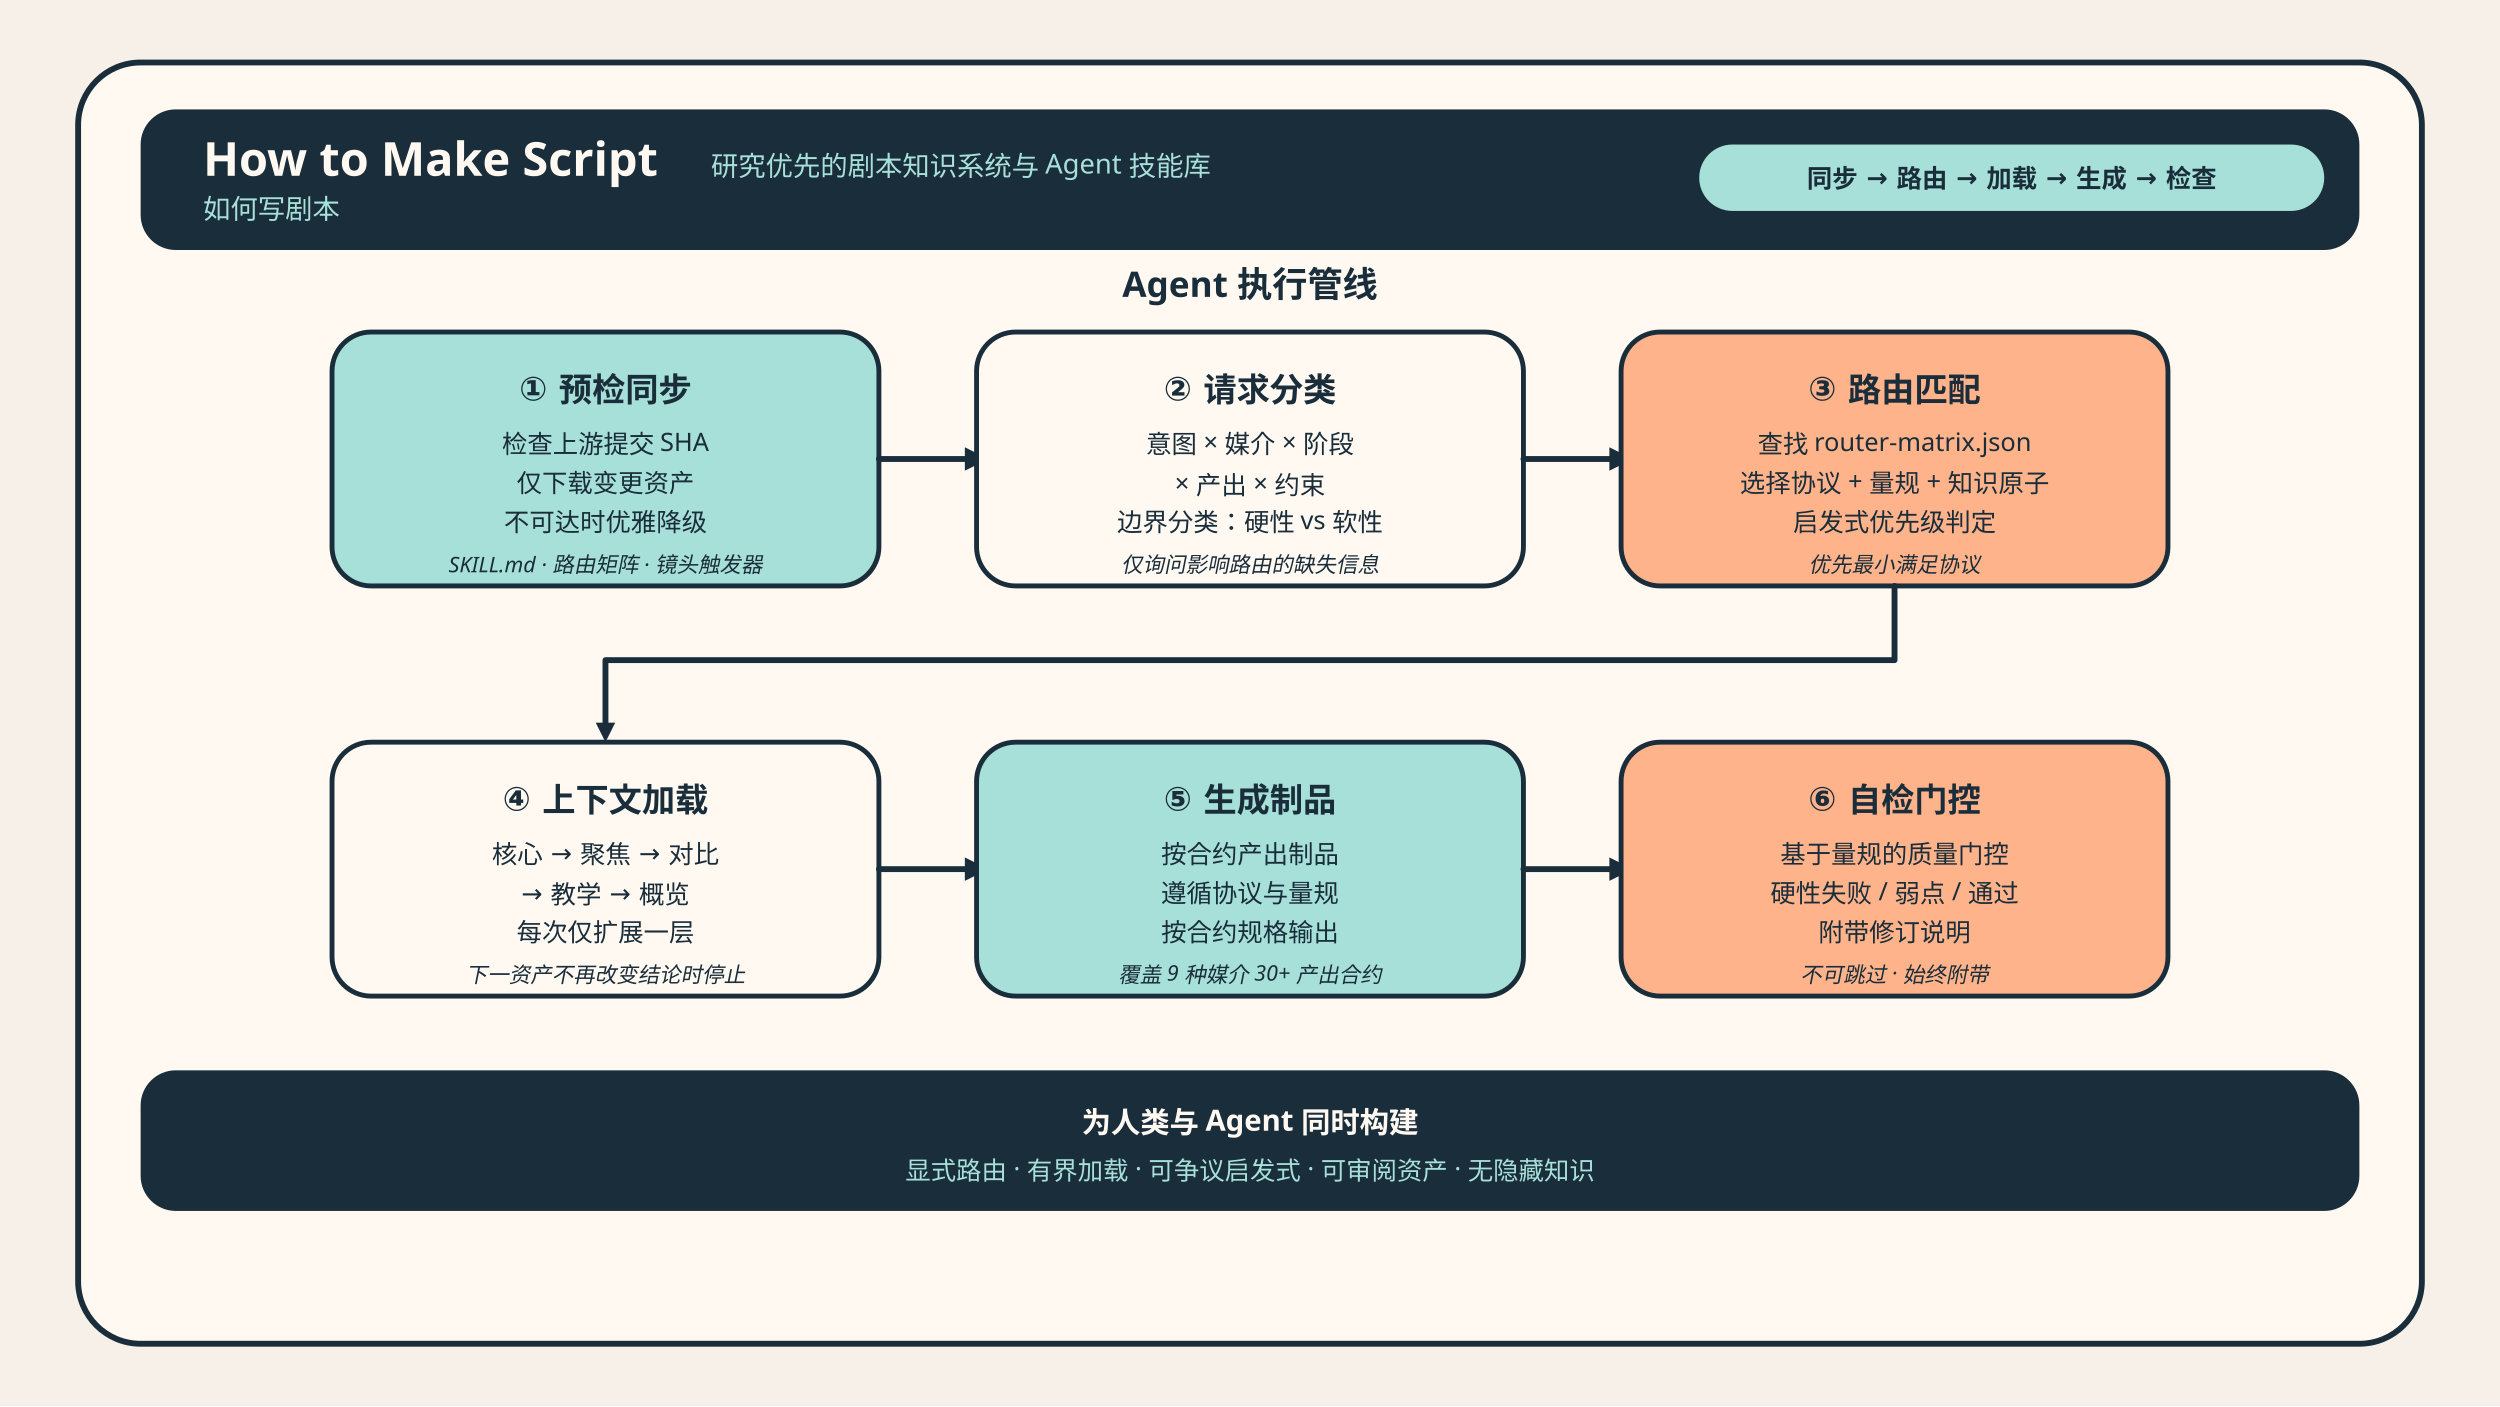
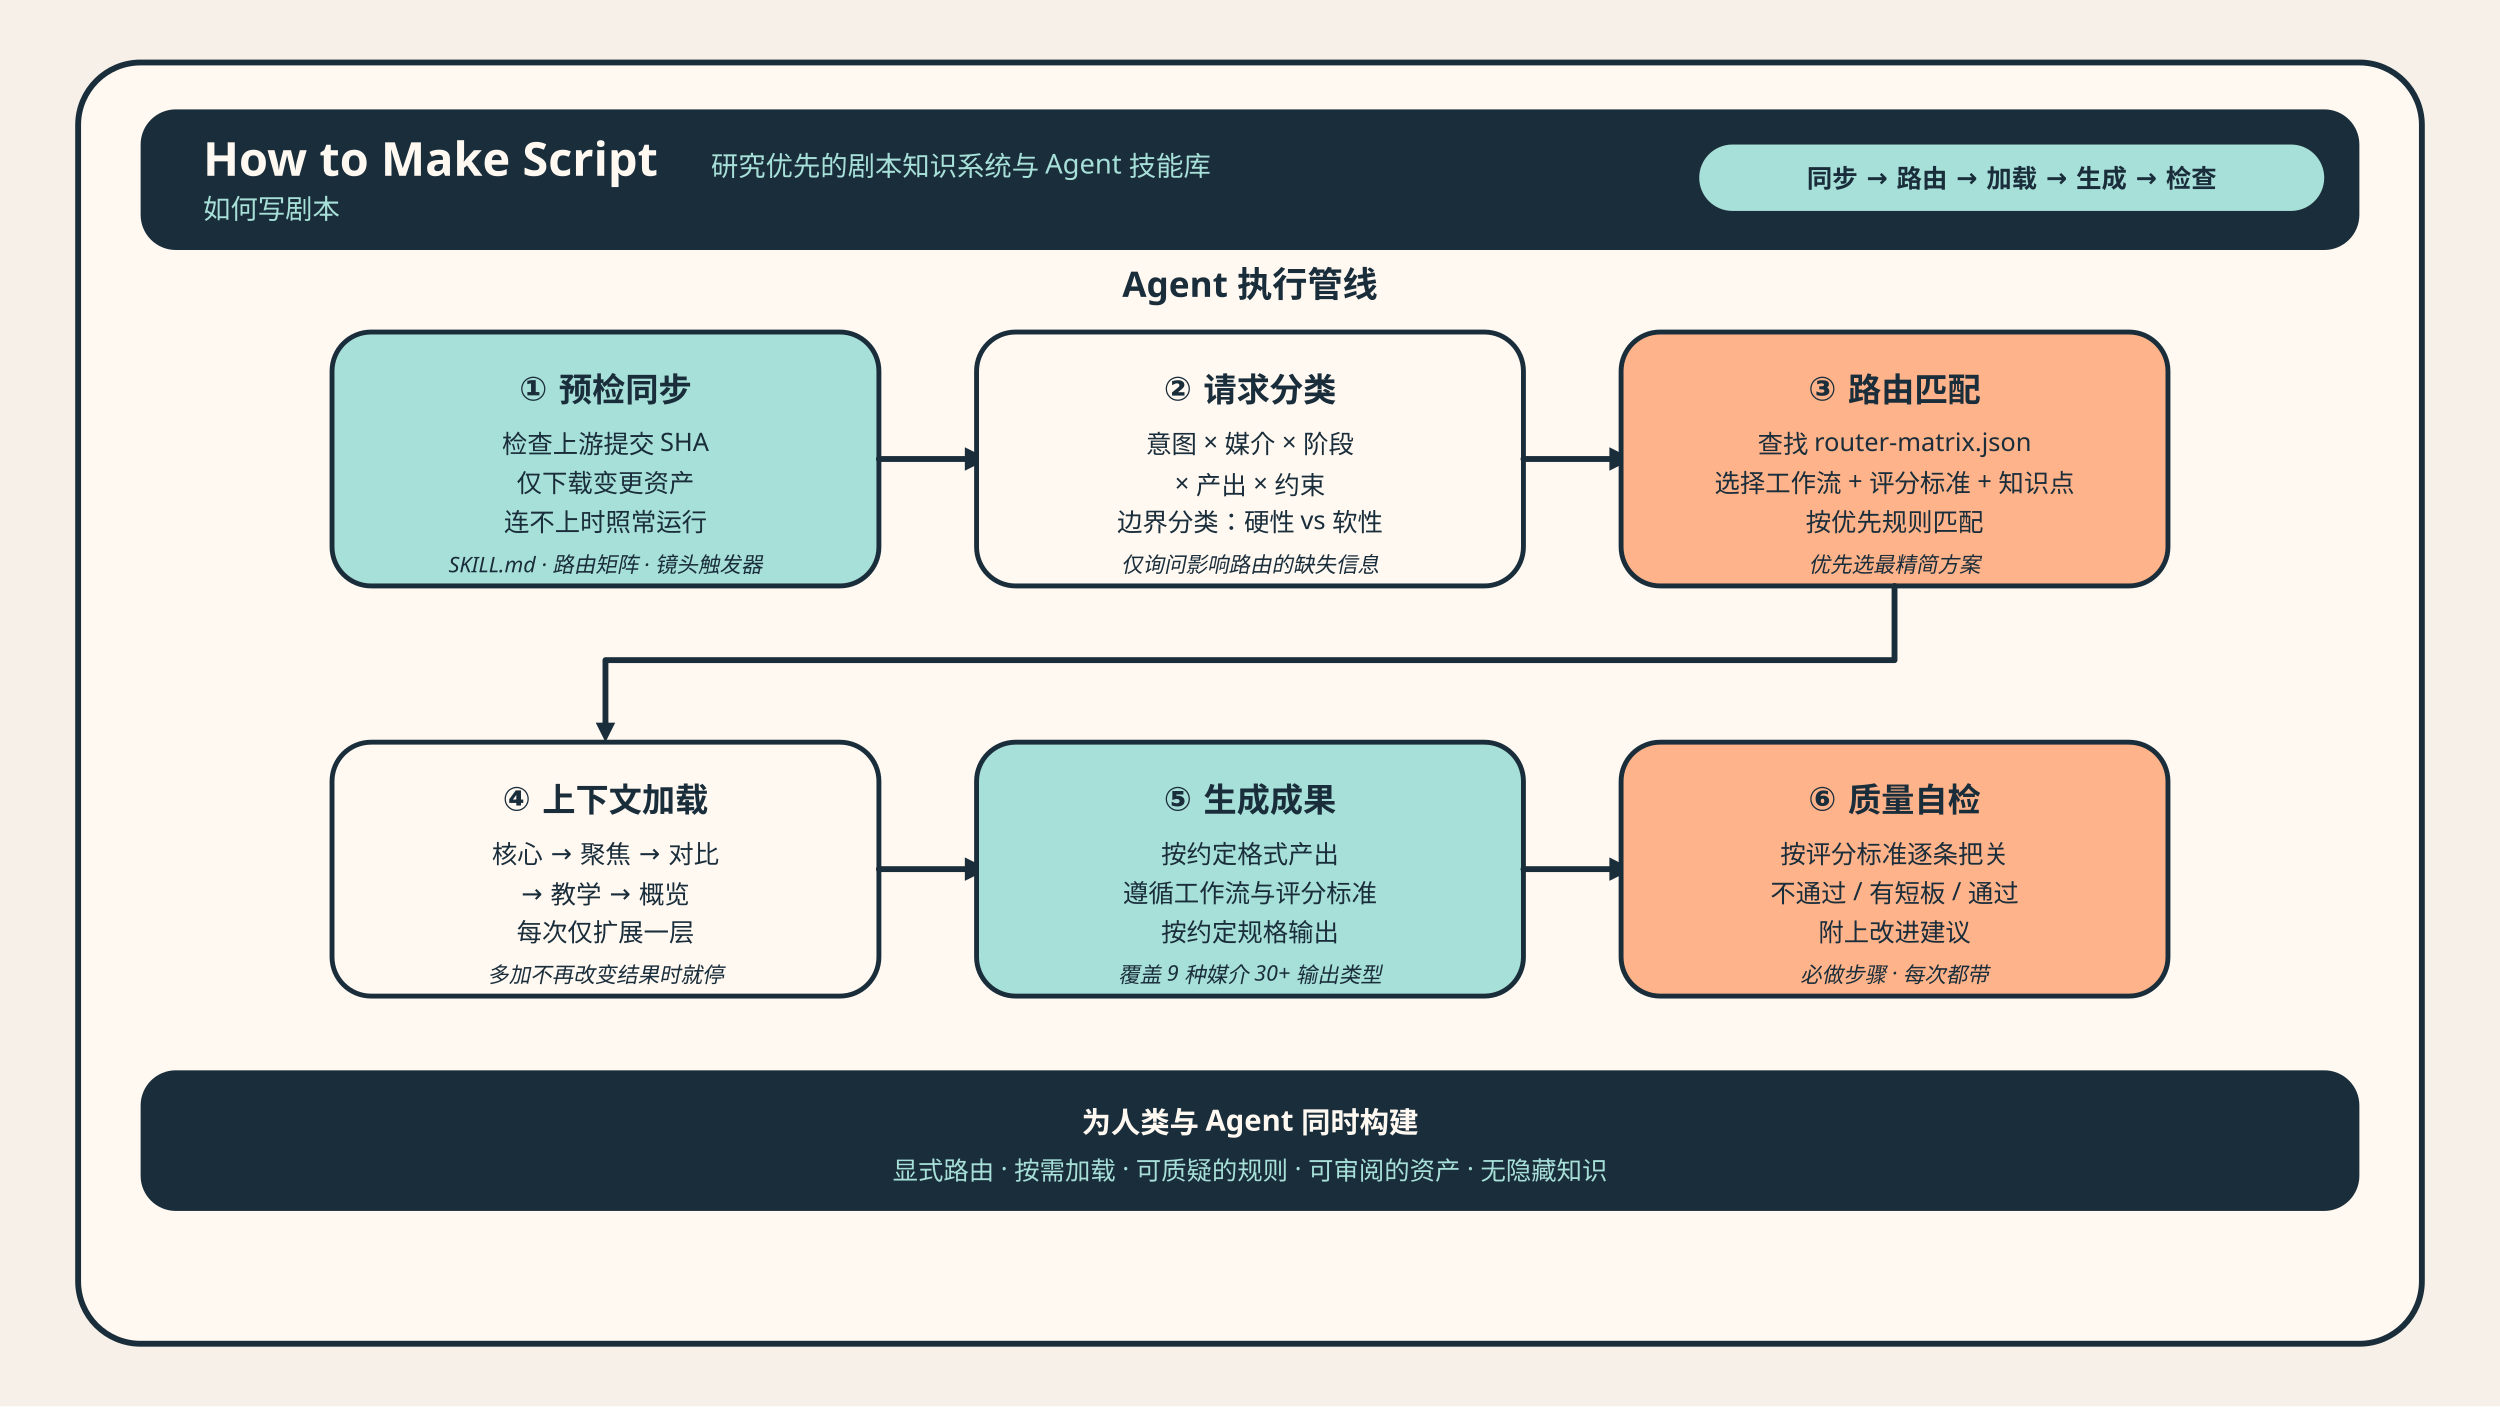
<svg xmlns="http://www.w3.org/2000/svg" width="1280" height="720" viewBox="0 0 1280 720" fill="none">
  <rect width="1280" height="720" fill="#F6F0E8" />
  <rect x="40" y="32" width="1200" height="656" rx="32" fill="#FFF9F2" stroke="#1A2D3A" stroke-width="3" />
  <rect x="72" y="56" width="1136" height="72" rx="18" fill="#1A2D3A" />
  <text x="104" y="90" fill="#FFF9F2" font-family="system-ui, sans-serif" font-size="24" font-weight="700">How to Make Script</text>
  <text x="104" y="112" fill="#A7E0D9" font-family="system-ui, sans-serif" font-size="14">如何写剧本</text>
  <text x="364" y="90" fill="#A7E0D9" font-family="system-ui, sans-serif" font-size="14">研究优先的剧本知识系统与 Agent 技能库</text>
  <rect x="870" y="74" width="320" height="34" rx="17" fill="#A7E0D9" />
  <text x="1030" y="96" fill="#1A2D3A" font-family="system-ui, sans-serif" font-size="13" font-weight="700" text-anchor="middle">同步 → 路由 → 加载 → 生成 → 检查</text>
  <text x="640" y="152" fill="#1A2D3A" font-family="system-ui, sans-serif" font-size="18" font-weight="700" text-anchor="middle">Agent 执行管线</text>
  <rect x="170" y="170" width="280" height="130" rx="20" fill="#A7E0D9" stroke="#1A2D3A" stroke-width="2.5" />
  <text x="310" y="205" fill="#1A2D3A" font-family="system-ui, sans-serif" font-size="17" font-weight="700" text-anchor="middle">① 预检同步</text>
  <text x="310" y="232" fill="#1A2D3A" font-family="system-ui, sans-serif" font-size="13" text-anchor="middle">检查上游提交 SHA</text>
  <text x="310" y="252" fill="#1A2D3A" font-family="system-ui, sans-serif" font-size="13" text-anchor="middle">仅下载变更资产</text>
-   <text x="310" y="272" fill="#1A2D3A" font-family="system-ui, sans-serif" font-size="13" text-anchor="middle">不可达时优雅降级</text>
+   <text x="310" y="272" fill="#1A2D3A" font-family="system-ui, sans-serif" font-size="13" text-anchor="middle">连不上时照常运行</text>
  <text x="310" y="293" fill="#1A2D3A" font-family="system-ui, sans-serif" font-size="11" text-anchor="middle" font-style="italic">SKILL.md · 路由矩阵 · 镜头触发器</text>
  <line x1="450" y1="235" x2="496" y2="235" stroke="#1A2D3A" stroke-width="3" stroke-linecap="round" />
  <polygon points="494,229 506,235 494,241" fill="#1A2D3A" />
  <rect x="500" y="170" width="280" height="130" rx="20" fill="#FFF9F2" stroke="#1A2D3A" stroke-width="2.5" />
  <text x="640" y="205" fill="#1A2D3A" font-family="system-ui, sans-serif" font-size="17" font-weight="700" text-anchor="middle">② 请求分类</text>
  <text x="640" y="232" fill="#1A2D3A" font-family="system-ui, sans-serif" font-size="13" text-anchor="middle">意图 × 媒介 × 阶段</text>
  <text x="640" y="252" fill="#1A2D3A" font-family="system-ui, sans-serif" font-size="13" text-anchor="middle">× 产出 × 约束</text>
  <text x="640" y="272" fill="#1A2D3A" font-family="system-ui, sans-serif" font-size="13" text-anchor="middle">边界分类：硬性 vs 软性</text>
  <text x="640" y="293" fill="#1A2D3A" font-family="system-ui, sans-serif" font-size="11" text-anchor="middle" font-style="italic">仅询问影响路由的缺失信息</text>
  <line x1="780" y1="235" x2="826" y2="235" stroke="#1A2D3A" stroke-width="3" stroke-linecap="round" />
  <polygon points="824,229 836,235 824,241" fill="#1A2D3A" />
  <rect x="830" y="170" width="280" height="130" rx="20" fill="#FFB38A" stroke="#1A2D3A" stroke-width="2.5" />
  <text x="970" y="205" fill="#1A2D3A" font-family="system-ui, sans-serif" font-size="17" font-weight="700" text-anchor="middle">③ 路由匹配</text>
  <text x="970" y="232" fill="#1A2D3A" font-family="system-ui, sans-serif" font-size="13" text-anchor="middle">查找 router-matrix.json</text>
-   <text x="970" y="252" fill="#1A2D3A" font-family="system-ui, sans-serif" font-size="13" text-anchor="middle">选择协议 + 量规 + 知识原子</text>
-   <text x="970" y="272" fill="#1A2D3A" font-family="system-ui, sans-serif" font-size="13" text-anchor="middle">启发式优先级判定</text>
-   <text x="970" y="293" fill="#1A2D3A" font-family="system-ui, sans-serif" font-size="11" text-anchor="middle" font-style="italic">优先最小满足协议</text>
+   <text x="970" y="252" fill="#1A2D3A" font-family="system-ui, sans-serif" font-size="13" text-anchor="middle">选择工作流 + 评分标准 + 知识点</text>
+   <text x="970" y="272" fill="#1A2D3A" font-family="system-ui, sans-serif" font-size="13" text-anchor="middle">按优先规则匹配</text>
+   <text x="970" y="293" fill="#1A2D3A" font-family="system-ui, sans-serif" font-size="11" text-anchor="middle" font-style="italic">优先选最精简方案</text>
  <path d="M970 300 L970 338 L310 338 L310 372" stroke="#1A2D3A" stroke-width="3" stroke-linecap="round" stroke-linejoin="round" fill="none" />
  <polygon points="305,370 310,380 315,370" fill="#1A2D3A" />
  <rect x="170" y="380" width="280" height="130" rx="20" fill="#FFF9F2" stroke="#1A2D3A" stroke-width="2.5" />
  <text x="310" y="415" fill="#1A2D3A" font-family="system-ui, sans-serif" font-size="17" font-weight="700" text-anchor="middle">④ 上下文加载</text>
  <text x="310" y="442" fill="#1A2D3A" font-family="system-ui, sans-serif" font-size="13" text-anchor="middle">核心 → 聚焦 → 对比</text>
  <text x="310" y="462" fill="#1A2D3A" font-family="system-ui, sans-serif" font-size="13" text-anchor="middle">→ 教学 → 概览</text>
  <text x="310" y="482" fill="#1A2D3A" font-family="system-ui, sans-serif" font-size="13" text-anchor="middle">每次仅扩展一层</text>
-   <text x="310" y="503" fill="#1A2D3A" font-family="system-ui, sans-serif" font-size="11" text-anchor="middle" font-style="italic">下一资产不再改变结论时停止</text>
+   <text x="310" y="503" fill="#1A2D3A" font-family="system-ui, sans-serif" font-size="11" text-anchor="middle" font-style="italic">多加不再改变结果时就停</text>
  <line x1="450" y1="445" x2="496" y2="445" stroke="#1A2D3A" stroke-width="3" stroke-linecap="round" />
  <polygon points="494,439 506,445 494,451" fill="#1A2D3A" />
  <rect x="500" y="380" width="280" height="130" rx="20" fill="#A7E0D9" stroke="#1A2D3A" stroke-width="2.5" />
-   <text x="640" y="415" fill="#1A2D3A" font-family="system-ui, sans-serif" font-size="17" font-weight="700" text-anchor="middle">⑤ 生成制品</text>
-   <text x="640" y="442" fill="#1A2D3A" font-family="system-ui, sans-serif" font-size="13" text-anchor="middle">按合约产出制品</text>
-   <text x="640" y="462" fill="#1A2D3A" font-family="system-ui, sans-serif" font-size="13" text-anchor="middle">遵循协议与量规</text>
-   <text x="640" y="482" fill="#1A2D3A" font-family="system-ui, sans-serif" font-size="13" text-anchor="middle">按合约规格输出</text>
-   <text x="640" y="503" fill="#1A2D3A" font-family="system-ui, sans-serif" font-size="11" text-anchor="middle" font-style="italic">覆盖 9 种媒介 30+ 产出合约</text>
+   <text x="640" y="415" fill="#1A2D3A" font-family="system-ui, sans-serif" font-size="17" font-weight="700" text-anchor="middle">⑤ 生成成果</text>
+   <text x="640" y="442" fill="#1A2D3A" font-family="system-ui, sans-serif" font-size="13" text-anchor="middle">按约定格式产出</text>
+   <text x="640" y="462" fill="#1A2D3A" font-family="system-ui, sans-serif" font-size="13" text-anchor="middle">遵循工作流与评分标准</text>
+   <text x="640" y="482" fill="#1A2D3A" font-family="system-ui, sans-serif" font-size="13" text-anchor="middle">按约定规格输出</text>
+   <text x="640" y="503" fill="#1A2D3A" font-family="system-ui, sans-serif" font-size="11" text-anchor="middle" font-style="italic">覆盖 9 种媒介 30+ 输出类型</text>
  <line x1="780" y1="445" x2="826" y2="445" stroke="#1A2D3A" stroke-width="3" stroke-linecap="round" />
  <polygon points="824,439 836,445 824,451" fill="#1A2D3A" />
  <rect x="830" y="380" width="280" height="130" rx="20" fill="#FFB38A" stroke="#1A2D3A" stroke-width="2.5" />
-   <text x="970" y="415" fill="#1A2D3A" font-family="system-ui, sans-serif" font-size="17" font-weight="700" text-anchor="middle">⑥ 自检门控</text>
-   <text x="970" y="442" fill="#1A2D3A" font-family="system-ui, sans-serif" font-size="13" text-anchor="middle">基于量规的质量门控</text>
-   <text x="970" y="462" fill="#1A2D3A" font-family="system-ui, sans-serif" font-size="13" text-anchor="middle">硬性失败 / 弱点 / 通过</text>
-   <text x="970" y="482" fill="#1A2D3A" font-family="system-ui, sans-serif" font-size="13" text-anchor="middle">附带修订说明</text>
-   <text x="970" y="503" fill="#1A2D3A" font-family="system-ui, sans-serif" font-size="11" text-anchor="middle" font-style="italic">不可跳过 · 始终附带</text>
+   <text x="970" y="415" fill="#1A2D3A" font-family="system-ui, sans-serif" font-size="17" font-weight="700" text-anchor="middle">⑥ 质量自检</text>
+   <text x="970" y="442" fill="#1A2D3A" font-family="system-ui, sans-serif" font-size="13" text-anchor="middle">按评分标准逐条把关</text>
+   <text x="970" y="462" fill="#1A2D3A" font-family="system-ui, sans-serif" font-size="13" text-anchor="middle">不通过 / 有短板 / 通过</text>
+   <text x="970" y="482" fill="#1A2D3A" font-family="system-ui, sans-serif" font-size="13" text-anchor="middle">附上改进建议</text>
+   <text x="970" y="503" fill="#1A2D3A" font-family="system-ui, sans-serif" font-size="11" text-anchor="middle" font-style="italic">必做步骤 · 每次都带</text>
  <rect x="72" y="548" width="1136" height="72" rx="18" fill="#1A2D3A" />
  <text x="640" y="580" fill="#FFF9F2" font-family="system-ui, sans-serif" font-size="15" font-weight="700" text-anchor="middle">为人类与 Agent 同时构建</text>
-   <text x="640" y="604" fill="#A7E0D9" font-family="system-ui, sans-serif" font-size="13" text-anchor="middle">显式路由 · 有界加载 · 可争议启发式 · 可审阅资产 · 无隐藏知识</text>
+   <text x="640" y="604" fill="#A7E0D9" font-family="system-ui, sans-serif" font-size="13" text-anchor="middle">显式路由 · 按需加载 · 可质疑的规则 · 可审阅的资产 · 无隐藏知识</text>
</svg>
